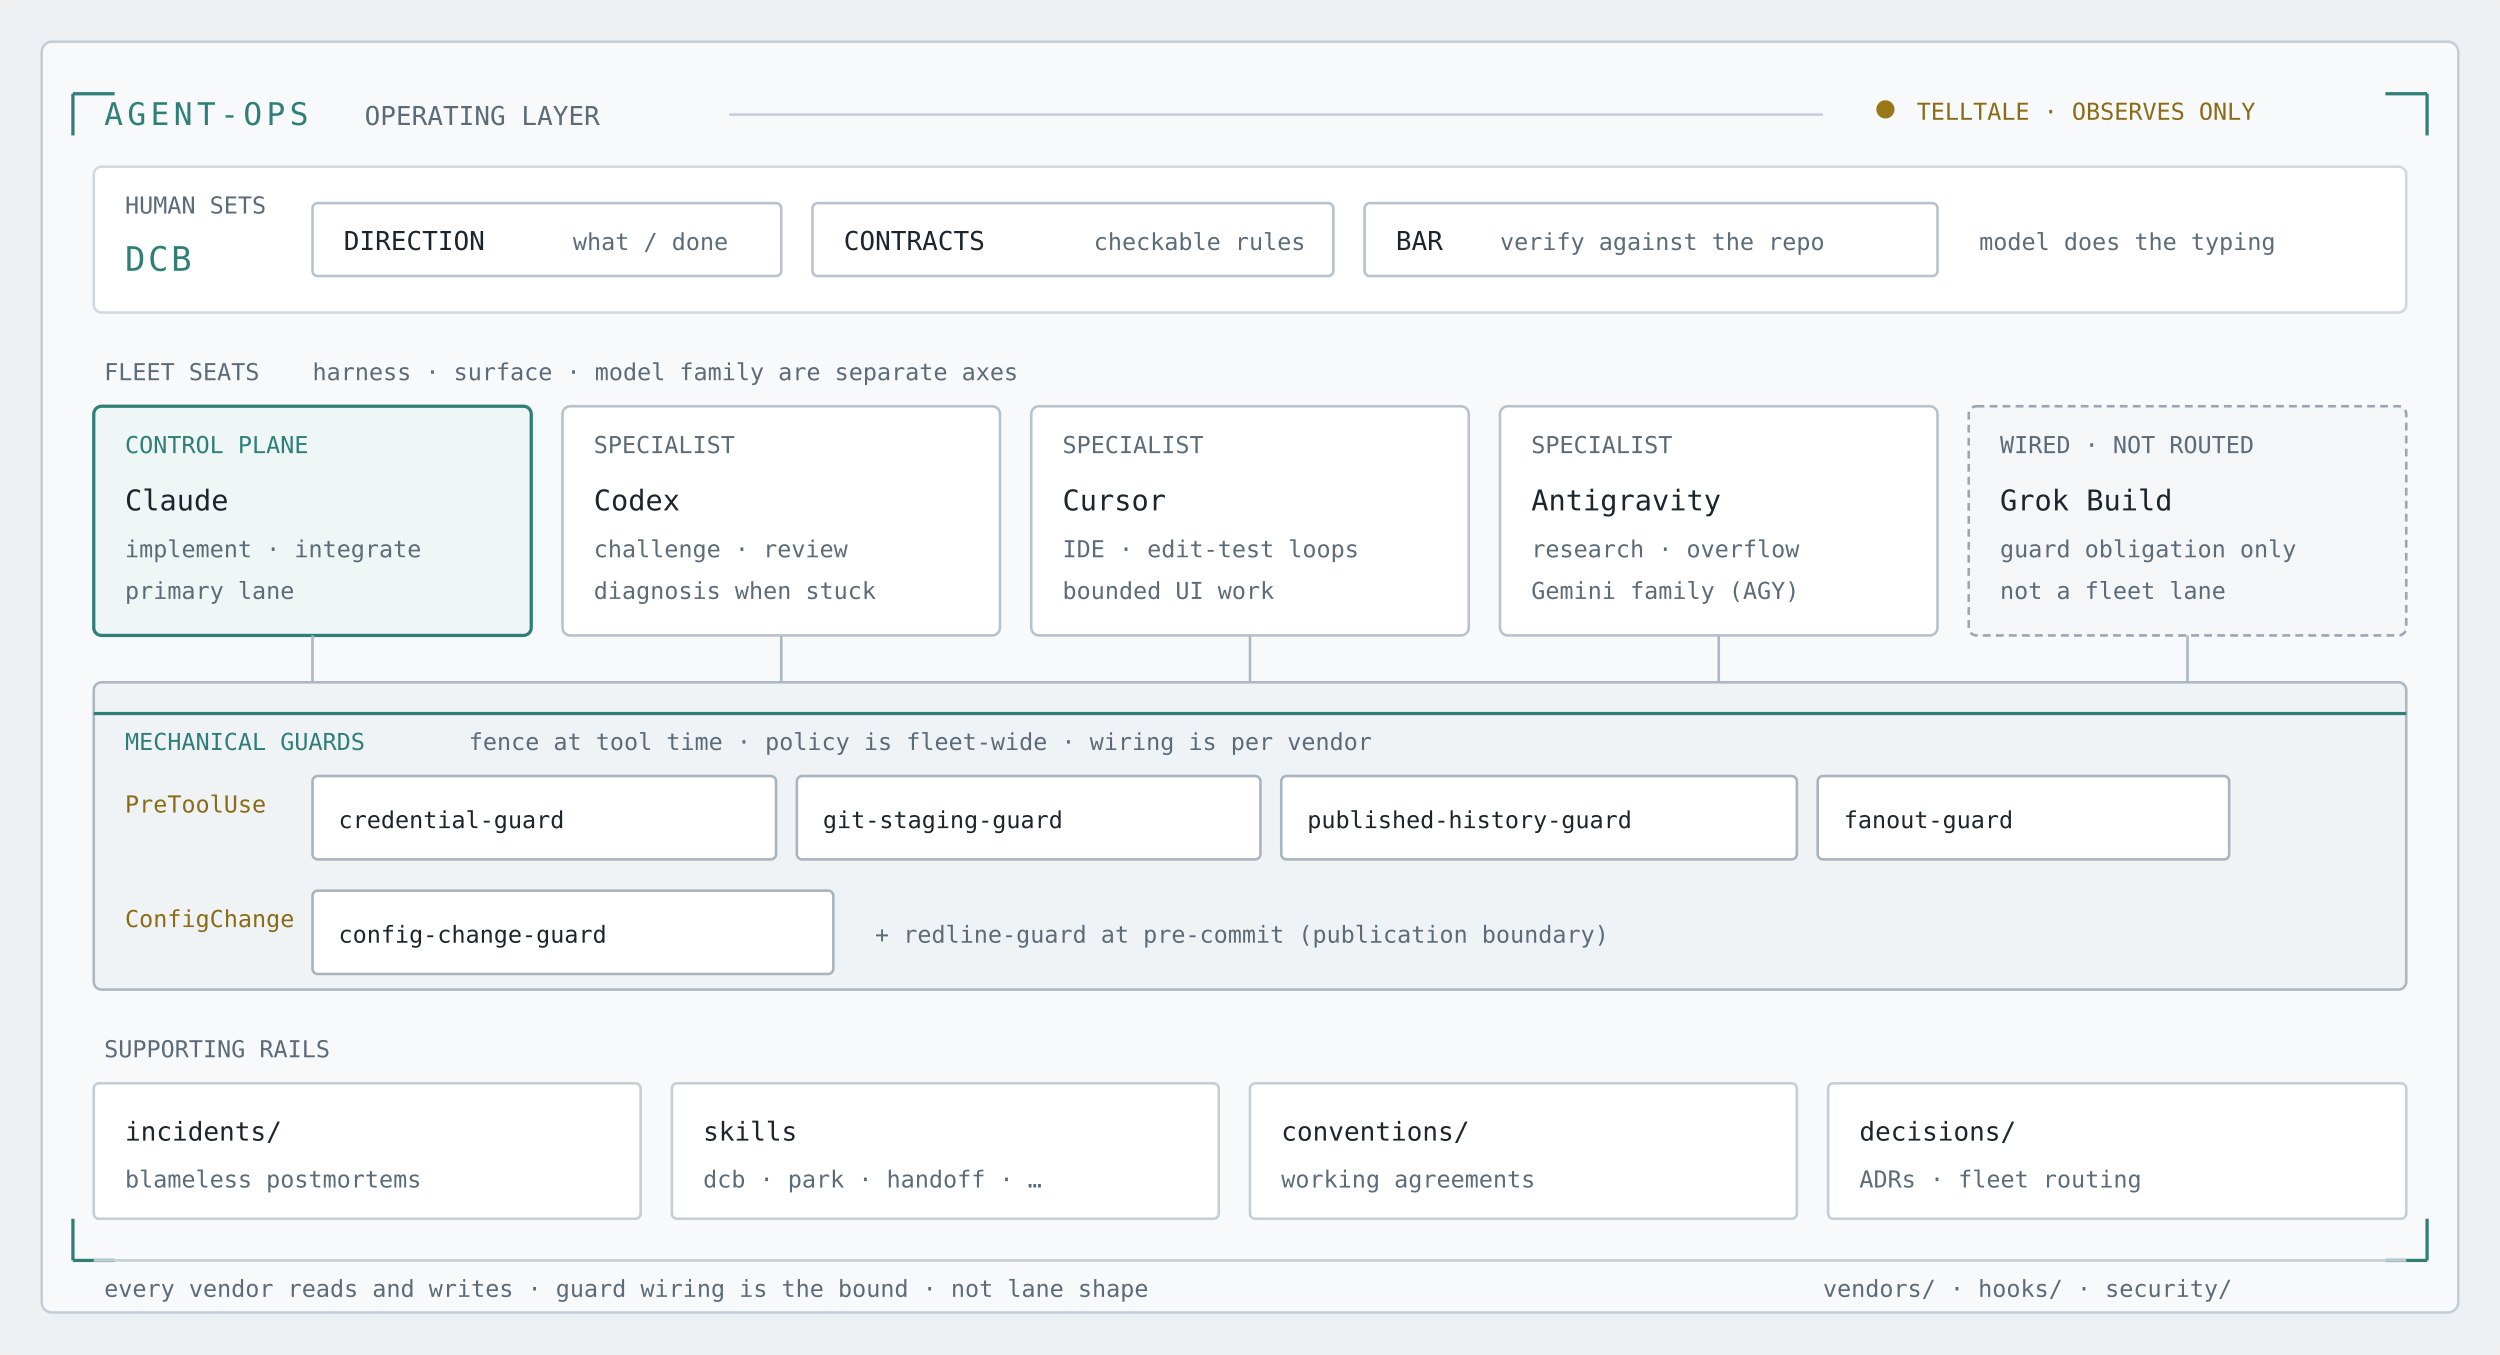
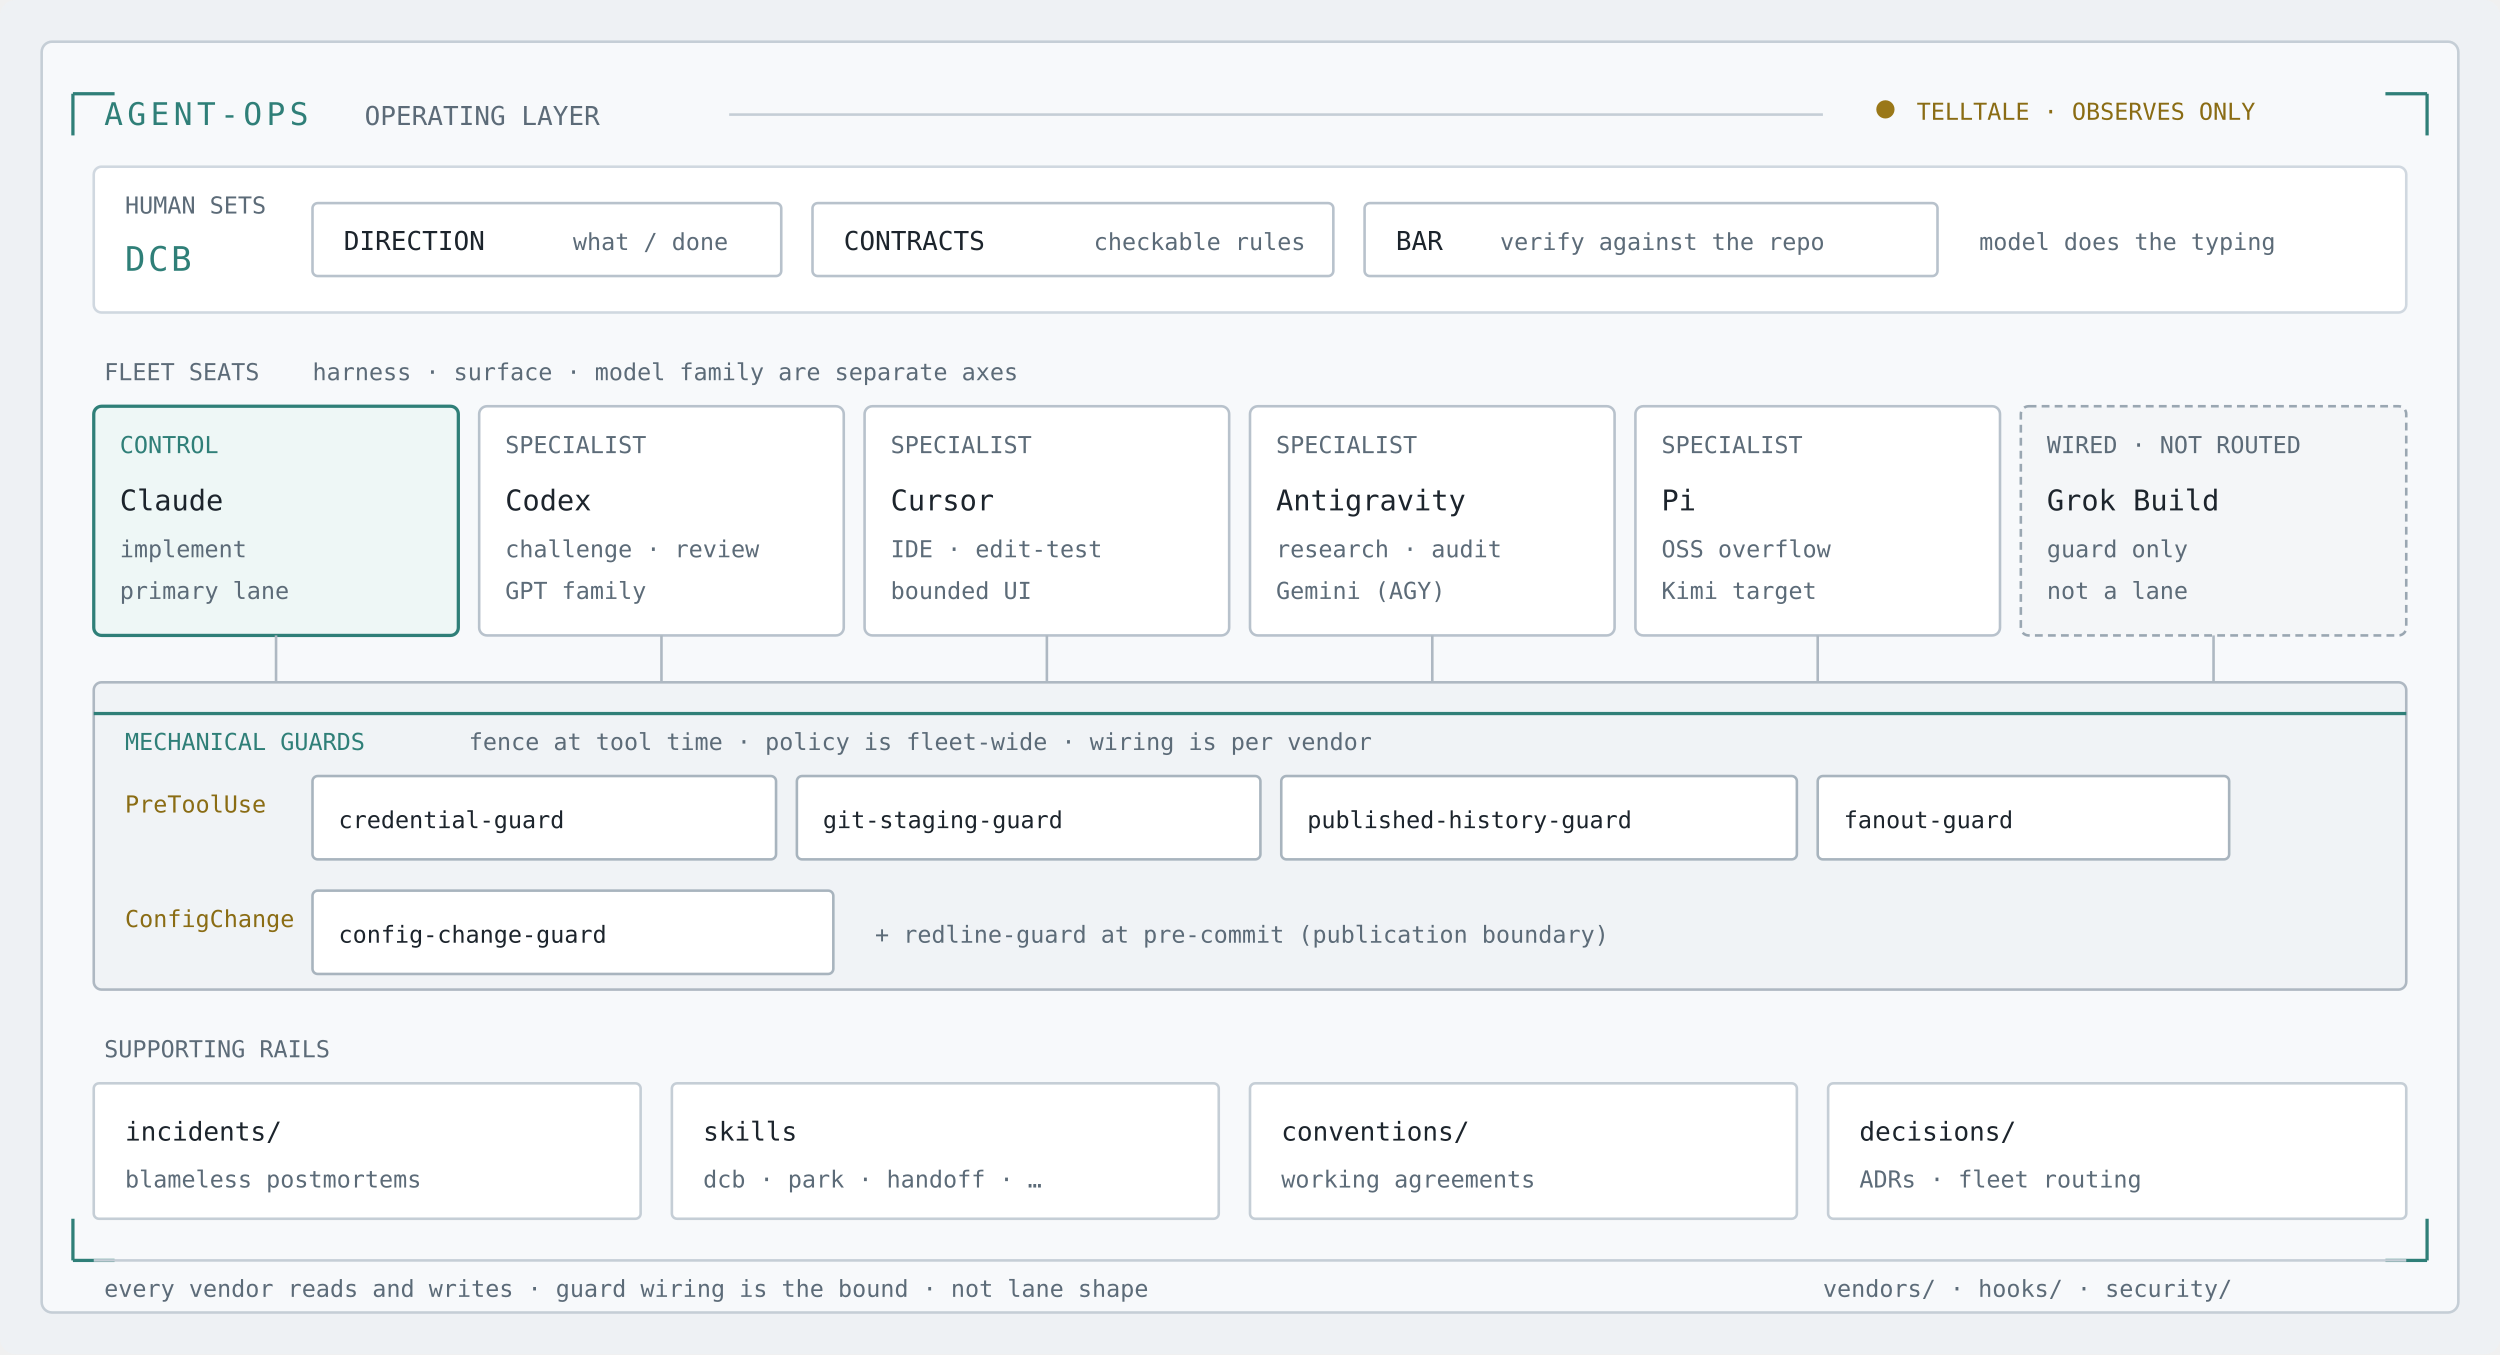
<svg xmlns="http://www.w3.org/2000/svg" viewBox="0 0 960 520" role="img" aria-labelledby="title desc">
  <defs>
    <style>
      .bg { fill: #eef1f4; }
      .panel { fill: #f7f9fb; stroke: #c5ced6; stroke-width: 1; }
      .inset { fill: #ffffff; stroke: #d0d8e0; stroke-width: 1; }
      .rule { stroke: #c5ced6; stroke-width: 1; fill: none; }
      .accent { stroke: #2f7f78; stroke-width: 1.25; fill: none; }
      .accent-fill { fill: #2f7f78; }
      .amber { fill: #9a7818; }
      .amber-stroke { stroke: #9a7818; stroke-width: 1; fill: none; }
      .seat { fill: #ffffff; stroke: #b8c2cc; stroke-width: 1; }
      .seat-ctrl { fill: #eef7f6; stroke: #2f7f78; stroke-width: 1.25; }
      .seat-wire { fill: #f4f6f8; stroke: #9aa7b2; stroke-width: 1; stroke-dasharray: 3 2; }
      .fence { fill: #f0f3f6; stroke: #aeb8c2; stroke-width: 1; }
      .guard { fill: #ffffff; stroke: #a8b4be; stroke-width: 1; }
      .rail { fill: #ffffff; stroke: #c5ced6; stroke-width: 1; }
      .t { font-family: ui-monospace, SFMono-Regular, Menlo, Consolas, monospace; fill: #1c242c; }
      .t-dim { fill: #5c6b78; }
      .t-accent { fill: #2f7f78; }
      .t-amber { fill: #8a6c14; }
      .t-sm { font-size: 10px; }
      .t-xs { font-size: 9px; }
      .t-md { font-size: 11px; }
      .t-lg { font-size: 13px; letter-spacing: 0.08em; }
      .t-xl { font-size: 12px; letter-spacing: 0.14em; }
      .tick { stroke: #aeb8c2; stroke-width: 1; }
    </style>
  </defs>
  <rect class="bg" width="960" height="520" rx="6" />
  <rect class="panel" x="16" y="16" width="928" height="488" rx="4" />
  <path class="accent" d="M28 36 H44 M28 36 V52" />
  <path class="accent" d="M932 36 H916 M932 36 V52" />
  <path class="accent" d="M28 484 H44 M28 484 V468" />
  <path class="accent" d="M932 484 H916 M932 484 V468" />
  <text class="t t-xl t-accent" x="40" y="48">AGENT-OPS</text>
  <text class="t t-sm t-dim" x="140" y="48">OPERATING LAYER</text>
  <line class="rule" x1="280" y1="44" x2="700" y2="44" />
  <circle class="amber" cx="724" cy="42" r="3.5" />
  <text class="t t-xs t-amber" x="736" y="46">TELLTALE · OBSERVES ONLY</text>
  <rect class="inset" x="36" y="64" width="888" height="56" rx="3" />
  <text class="t t-xs t-dim" x="48" y="82">HUMAN SETS</text>
  <text class="t t-lg t-accent" x="48" y="104">DCB</text>
  <g transform="translate(120,78)">
    <rect class="seat" x="0" y="0" width="180" height="28" rx="2" />
    <text class="t t-sm" x="12" y="18">DIRECTION</text>
    <text class="t t-xs t-dim" x="100" y="18">what / done</text>
  </g>
  <g transform="translate(312,78)">
    <rect class="seat" x="0" y="0" width="200" height="28" rx="2" />
    <text class="t t-sm" x="12" y="18">CONTRACTS</text>
    <text class="t t-xs t-dim" x="108" y="18">checkable rules</text>
  </g>
  <g transform="translate(524,78)">
    <rect class="seat" x="0" y="0" width="220" height="28" rx="2" />
    <text class="t t-sm" x="12" y="18">BAR</text>
    <text class="t t-xs t-dim" x="52" y="18">verify against the repo</text>
  </g>
  <text class="t t-xs t-dim" x="760" y="96">model does the typing</text>
  <text class="t t-xs t-dim" x="40" y="146">FLEET SEATS</text>
  <text class="t t-xs t-dim" x="120" y="146">harness · surface · model family are separate axes</text>
  <g transform="translate(36,156)">
-     <rect class="seat-ctrl" width="168" height="88" rx="3" />
-     <text class="t t-xs t-accent" x="12" y="18">CONTROL PLANE</text>
-     <text class="t t-md" x="12" y="40">Claude</text>
-     <text class="t t-xs t-dim" x="12" y="58">implement · integrate</text>
-     <text class="t t-xs t-dim" x="12" y="74">primary lane</text>
+     <rect class="seat-ctrl" width="140" height="88" rx="3" />
+     <text class="t t-xs t-accent" x="10" y="18">CONTROL</text>
+     <text class="t t-md" x="10" y="40">Claude</text>
+     <text class="t t-xs t-dim" x="10" y="58">implement</text>
+     <text class="t t-xs t-dim" x="10" y="74">primary lane</text>
  </g>
-   <g transform="translate(216,156)">
-     <rect class="seat" width="168" height="88" rx="3" />
-     <text class="t t-xs t-dim" x="12" y="18">SPECIALIST</text>
-     <text class="t t-md" x="12" y="40">Codex</text>
-     <text class="t t-xs t-dim" x="12" y="58">challenge · review</text>
-     <text class="t t-xs t-dim" x="12" y="74">diagnosis when stuck</text>
+   <g transform="translate(184,156)">
+     <rect class="seat" width="140" height="88" rx="3" />
+     <text class="t t-xs t-dim" x="10" y="18">SPECIALIST</text>
+     <text class="t t-md" x="10" y="40">Codex</text>
+     <text class="t t-xs t-dim" x="10" y="58">challenge · review</text>
+     <text class="t t-xs t-dim" x="10" y="74">GPT family</text>
  </g>
-   <g transform="translate(396,156)">
-     <rect class="seat" width="168" height="88" rx="3" />
-     <text class="t t-xs t-dim" x="12" y="18">SPECIALIST</text>
-     <text class="t t-md" x="12" y="40">Cursor</text>
-     <text class="t t-xs t-dim" x="12" y="58">IDE · edit-test loops</text>
-     <text class="t t-xs t-dim" x="12" y="74">bounded UI work</text>
+   <g transform="translate(332,156)">
+     <rect class="seat" width="140" height="88" rx="3" />
+     <text class="t t-xs t-dim" x="10" y="18">SPECIALIST</text>
+     <text class="t t-md" x="10" y="40">Cursor</text>
+     <text class="t t-xs t-dim" x="10" y="58">IDE · edit-test</text>
+     <text class="t t-xs t-dim" x="10" y="74">bounded UI</text>
  </g>
-   <g transform="translate(576,156)">
-     <rect class="seat" width="168" height="88" rx="3" />
-     <text class="t t-xs t-dim" x="12" y="18">SPECIALIST</text>
-     <text class="t t-md" x="12" y="40">Antigravity</text>
-     <text class="t t-xs t-dim" x="12" y="58">research · overflow</text>
-     <text class="t t-xs t-dim" x="12" y="74">Gemini family (AGY)</text>
+   <g transform="translate(480,156)">
+     <rect class="seat" width="140" height="88" rx="3" />
+     <text class="t t-xs t-dim" x="10" y="18">SPECIALIST</text>
+     <text class="t t-md" x="10" y="40">Antigravity</text>
+     <text class="t t-xs t-dim" x="10" y="58">research · audit</text>
+     <text class="t t-xs t-dim" x="10" y="74">Gemini (AGY)</text>
  </g>
-   <g transform="translate(756,156)">
-     <rect class="seat-wire" width="168" height="88" rx="3" />
-     <text class="t t-xs t-dim" x="12" y="18">WIRED · NOT ROUTED</text>
-     <text class="t t-md" x="12" y="40">Grok Build</text>
-     <text class="t t-xs t-dim" x="12" y="58">guard obligation only</text>
-     <text class="t t-xs t-dim" x="12" y="74">not a fleet lane</text>
+   <g transform="translate(628,156)">
+     <rect class="seat" width="140" height="88" rx="3" />
+     <text class="t t-xs t-dim" x="10" y="18">SPECIALIST</text>
+     <text class="t t-md" x="10" y="40">Pi</text>
+     <text class="t t-xs t-dim" x="10" y="58">OSS overflow</text>
+     <text class="t t-xs t-dim" x="10" y="74">Kimi target</text>
+   </g>
+   <g transform="translate(776,156)">
+     <rect class="seat-wire" width="148" height="88" rx="3" />
+     <text class="t t-xs t-dim" x="10" y="18">WIRED · NOT ROUTED</text>
+     <text class="t t-md" x="10" y="40">Grok Build</text>
+     <text class="t t-xs t-dim" x="10" y="58">guard only</text>
+     <text class="t t-xs t-dim" x="10" y="74">not a lane</text>
  </g>
  <g class="tick">
-     <line x1="120" y1="244" x2="120" y2="262" />
-     <line x1="300" y1="244" x2="300" y2="262" />
-     <line x1="480" y1="244" x2="480" y2="262" />
-     <line x1="660" y1="244" x2="660" y2="262" />
-     <line x1="840" y1="244" x2="840" y2="262" />
+     <line x1="106" y1="244" x2="106" y2="262" />
+     <line x1="254" y1="244" x2="254" y2="262" />
+     <line x1="402" y1="244" x2="402" y2="262" />
+     <line x1="550" y1="244" x2="550" y2="262" />
+     <line x1="698" y1="244" x2="698" y2="262" />
+     <line x1="850" y1="244" x2="850" y2="262" />
  </g>
  <rect class="fence" x="36" y="262" width="888" height="118" rx="3" />
  <path class="accent" d="M36 274 H924" />
  <text class="t t-xs t-accent" x="48" y="288">MECHANICAL GUARDS</text>
  <text class="t t-xs t-dim" x="180" y="288">fence at tool time · policy is fleet-wide · wiring is per vendor</text>
  <text class="t t-xs t-amber" x="48" y="312">PreToolUse</text>
  <g transform="translate(120,298)">
    <rect class="guard" width="178" height="32" rx="2" />
    <text class="t t-xs" x="10" y="20">credential-guard</text>
  </g>
  <g transform="translate(306,298)">
    <rect class="guard" width="178" height="32" rx="2" />
    <text class="t t-xs" x="10" y="20">git-staging-guard</text>
  </g>
  <g transform="translate(492,298)">
    <rect class="guard" width="198" height="32" rx="2" />
    <text class="t t-xs" x="10" y="20">published-history-guard</text>
  </g>
  <g transform="translate(698,298)">
    <rect class="guard" width="158" height="32" rx="2" />
    <text class="t t-xs" x="10" y="20">fanout-guard</text>
  </g>
  <text class="t t-xs t-amber" x="48" y="356">ConfigChange</text>
  <g transform="translate(120,342)">
    <rect class="guard" width="200" height="32" rx="2" />
    <text class="t t-xs" x="10" y="20">config-change-guard</text>
  </g>
  <text class="t t-xs t-dim" x="336" y="362">+ redline-guard at pre-commit (publication boundary)</text>
  <text class="t t-xs t-dim" x="40" y="406">SUPPORTING RAILS</text>
  <g transform="translate(36,416)">
    <rect class="rail" width="210" height="52" rx="2" />
    <text class="t t-sm" x="12" y="22">incidents/</text>
    <text class="t t-xs t-dim" x="12" y="40">blameless postmortems</text>
  </g>
  <g transform="translate(258,416)">
    <rect class="rail" width="210" height="52" rx="2" />
    <text class="t t-sm" x="12" y="22">skills</text>
    <text class="t t-xs t-dim" x="12" y="40">dcb · park · handoff · …</text>
  </g>
  <g transform="translate(480,416)">
    <rect class="rail" width="210" height="52" rx="2" />
    <text class="t t-sm" x="12" y="22">conventions/</text>
    <text class="t t-xs t-dim" x="12" y="40">working agreements</text>
  </g>
  <g transform="translate(702,416)">
    <rect class="rail" width="222" height="52" rx="2" />
    <text class="t t-sm" x="12" y="22">decisions/</text>
    <text class="t t-xs t-dim" x="12" y="40">ADRs · fleet routing</text>
  </g>
  <line class="rule" x1="36" y1="484" x2="924" y2="484" />
  <text class="t t-xs t-dim" x="40" y="498">every vendor reads and writes · guard wiring is the bound · not lane shape</text>
  <text class="t t-xs t-dim" x="700" y="498">vendors/ · hooks/ · security/</text>
</svg>
